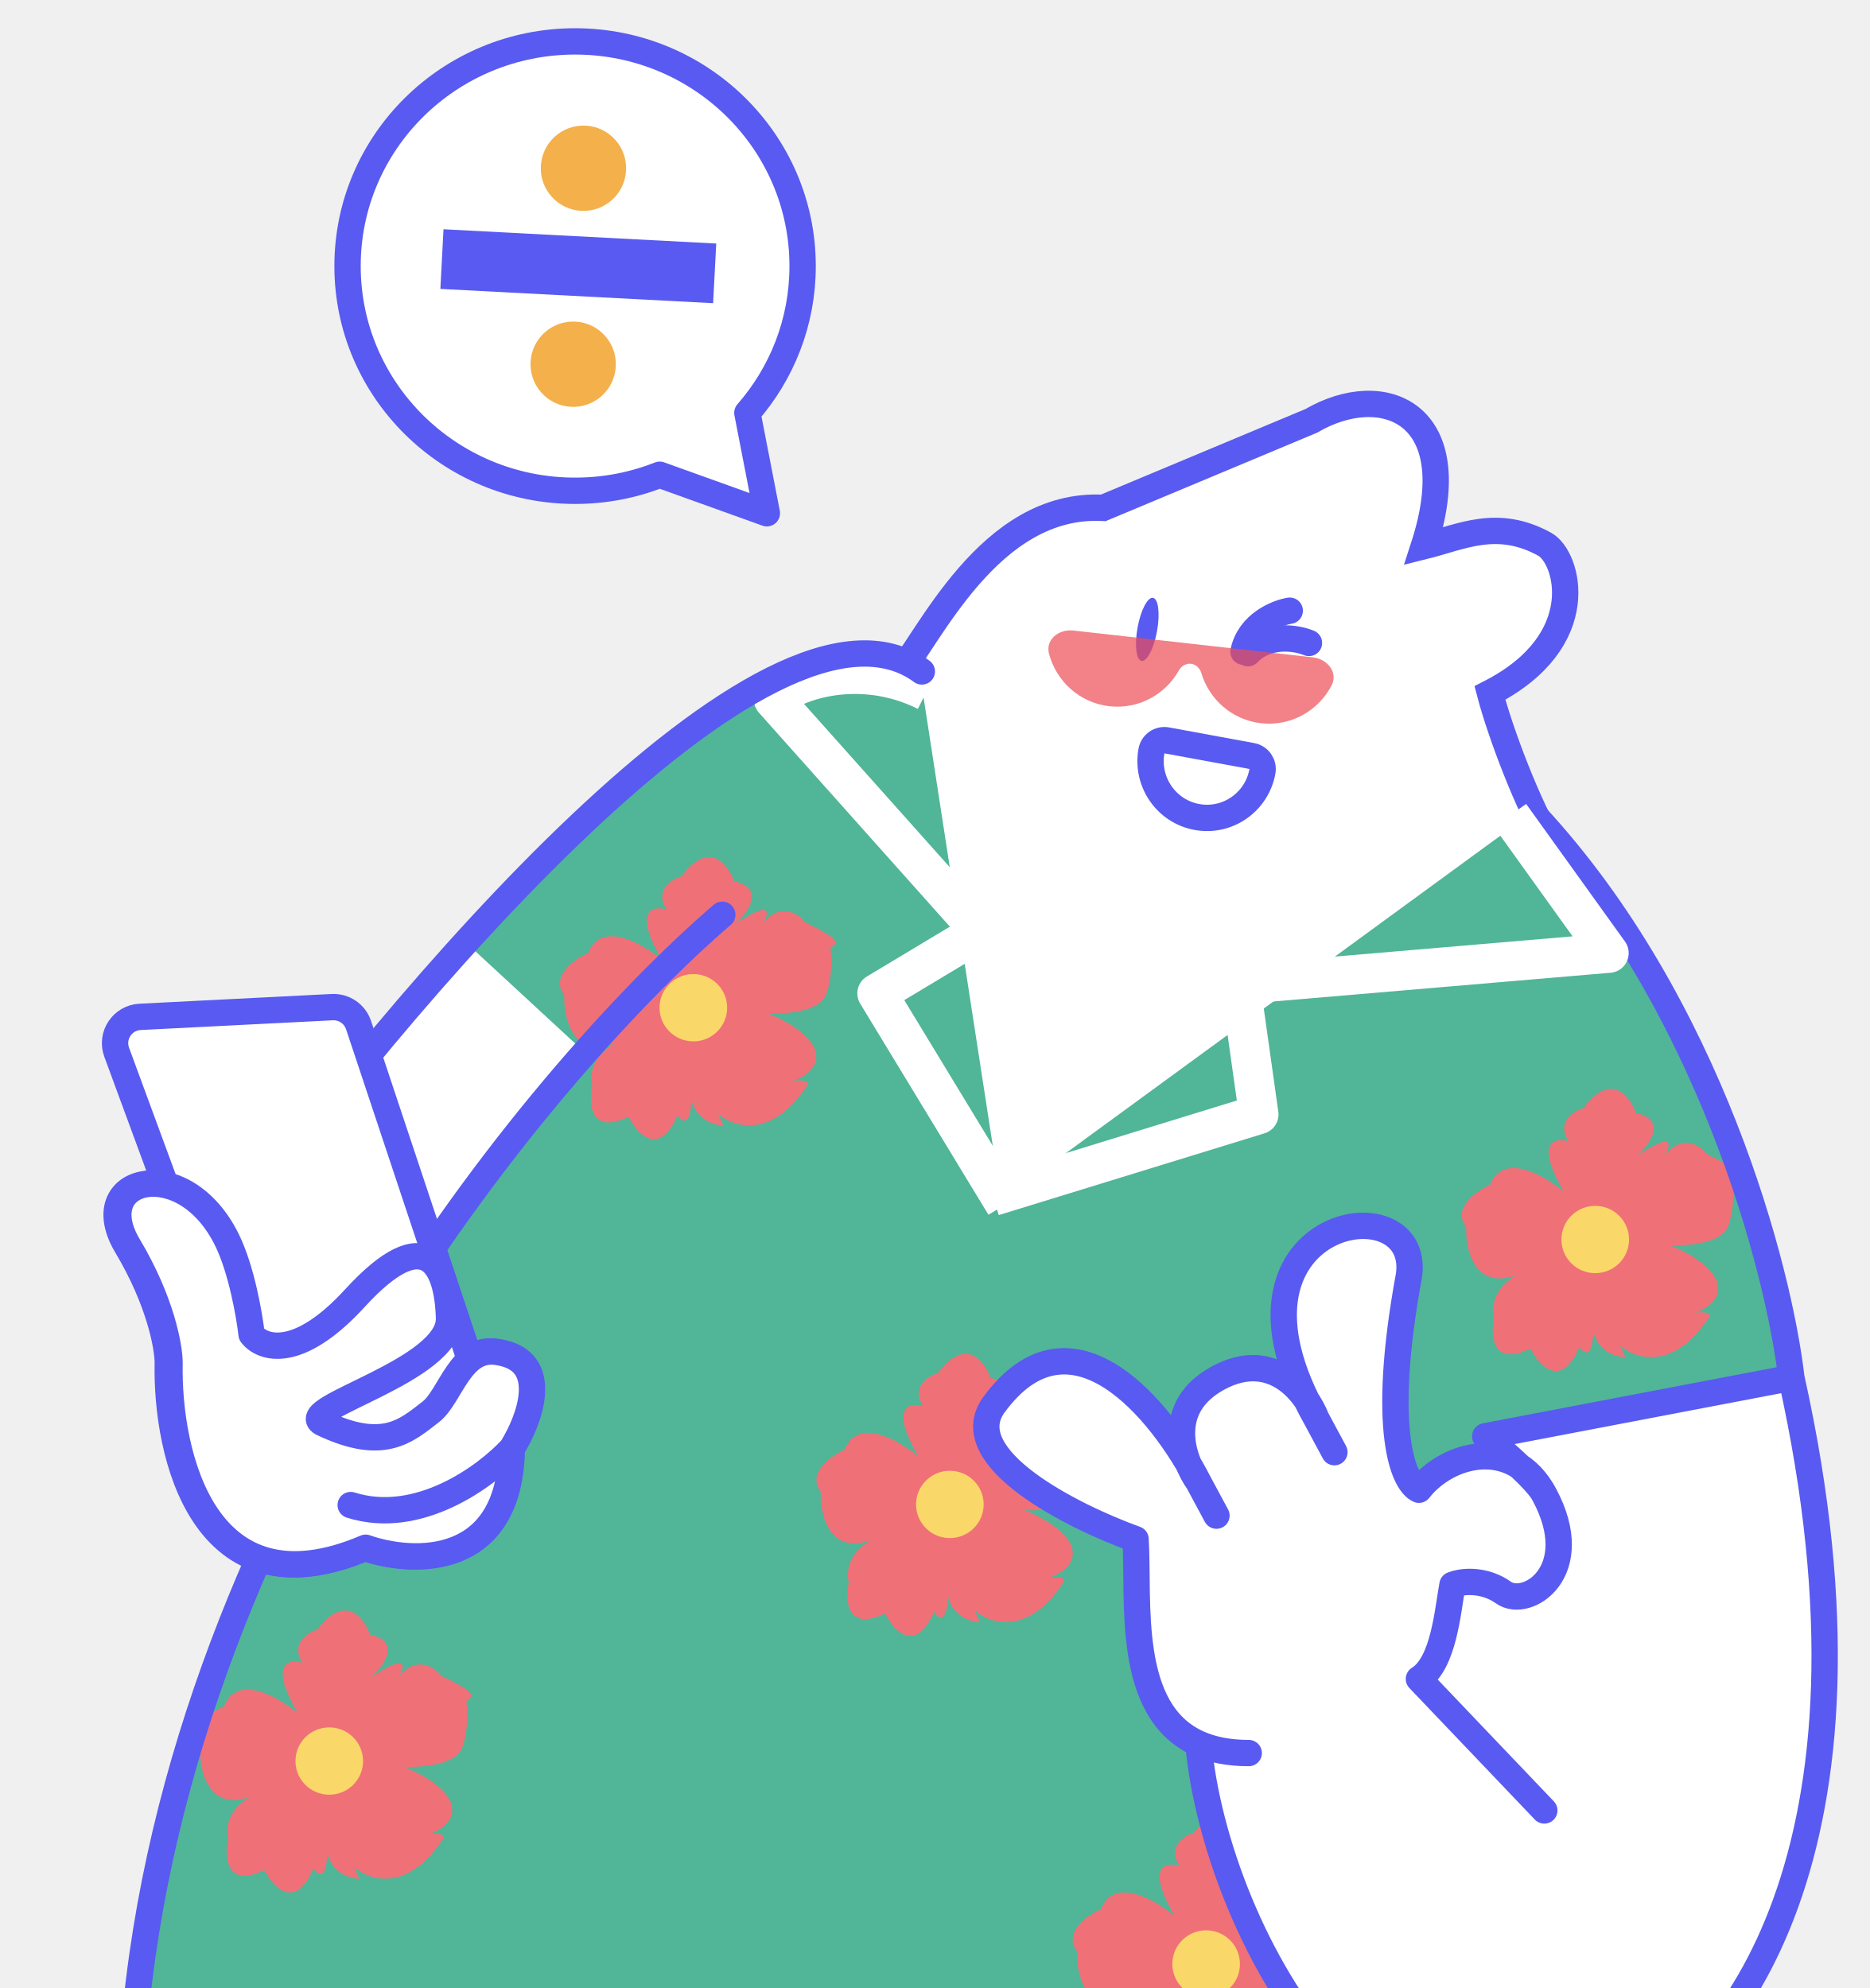
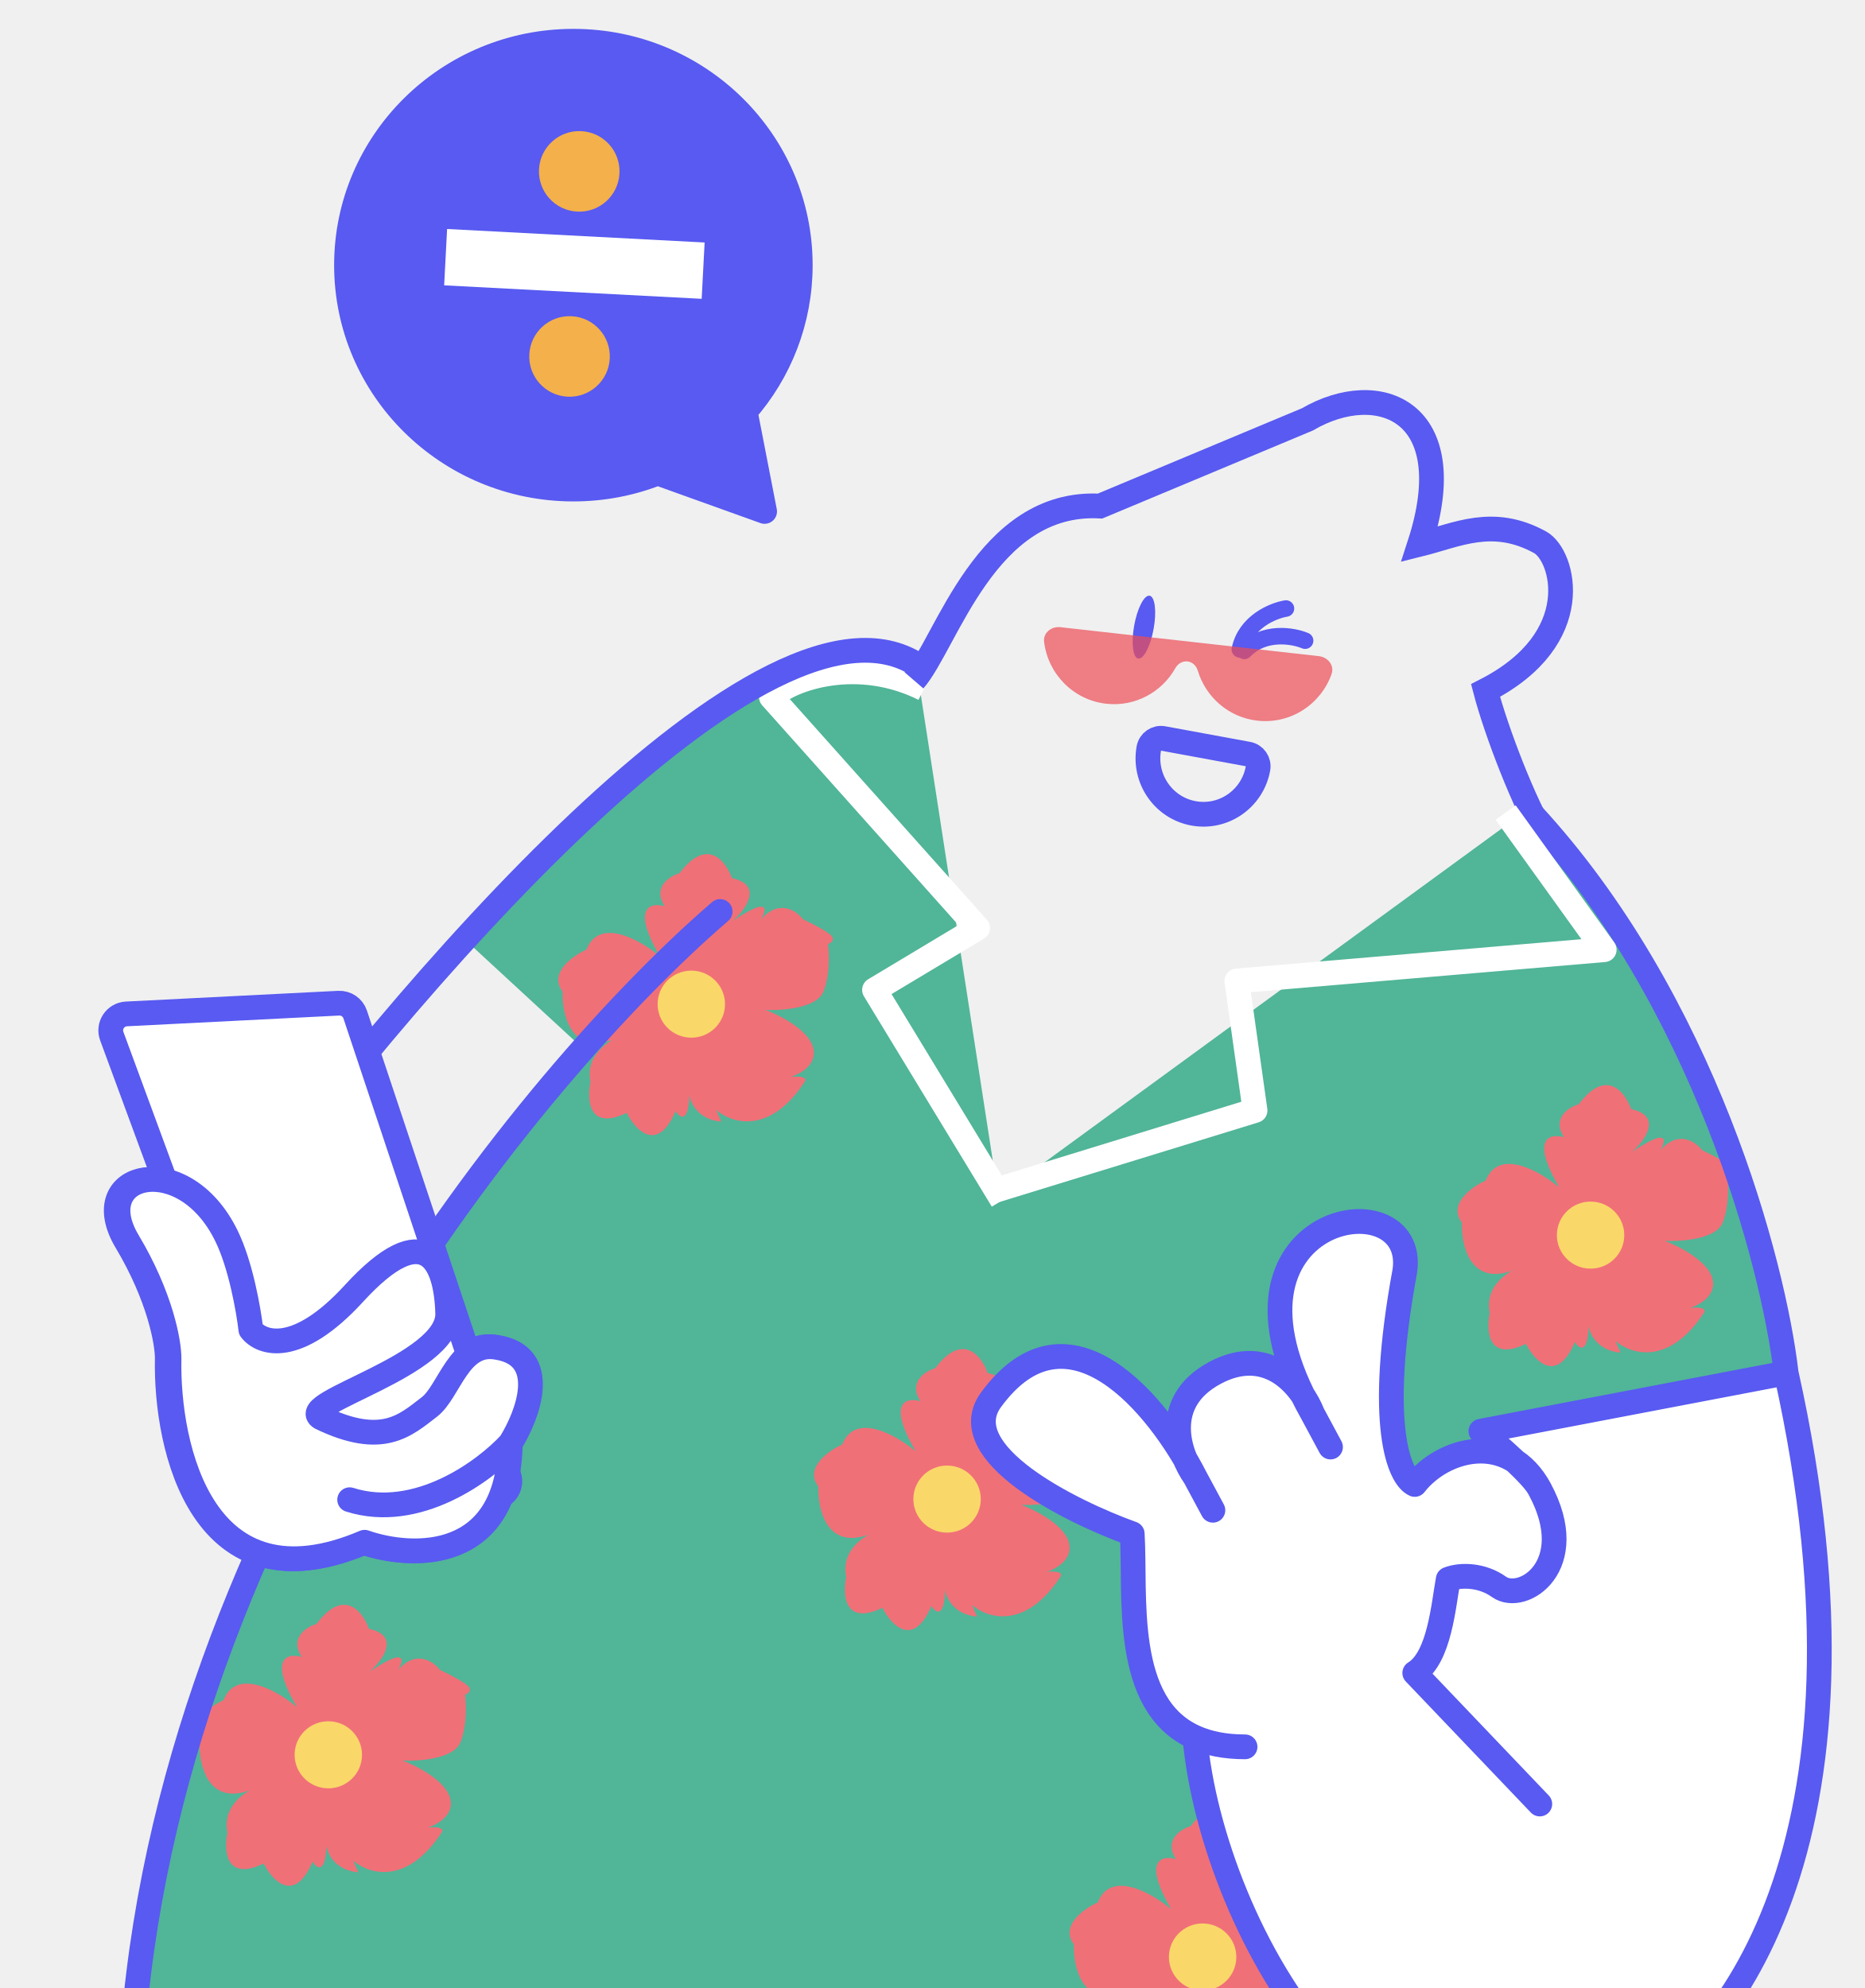
- <svg xmlns="http://www.w3.org/2000/svg" width="142" height="151" viewBox="0 0 142 151" fill="none">
-   <path d="M83.78 38.575C75.082 38.11 70.496 48.6 68.001 51.5L74.501 94.5L117.811 64.136C116.059 61.307 113.919 55.63 113.139 52.635C120.894 48.668 119.09 42.321 117.294 41.335C113.676 39.348 110.967 40.786 108.118 41.492C111.423 31.313 105.008 28.79 99.566 31.97L83.78 38.575Z" fill="white" stroke="#585AF1" stroke-width="2" />
-   <path d="M12.741 103.544C12.747 102.328 12.13 98.843 9.615 94.629C6.472 89.36 13.87 87.543 17.114 94.206C30.005 76.219 58.439 42.448 70 51L32 95.476C33.384 95.847 33.906 97.904 33.964 100.123C34.068 104.118 22.353 106.931 24.306 108.066C28.986 110.324 30.732 108.66 32.572 107.244C34.101 106.068 34.81 102.167 37.72 102.706C41.786 103.359 40.088 107.856 38.731 110.023C38.602 119.119 31.28 118.838 27.635 117.56C15.371 122.803 12.596 110.4 12.741 103.544Z" fill="white" />
-   <path d="M76.028 91.174L70.059 52.503C63.022 42.191 44.298 61.202 35.816 71.996L43.984 79.541C19.48 107.523 11.626 137.18 10.055 153.424H99.59L107.758 128.272L112.471 110.037L136.033 104.378C132.514 79.73 120.953 66.022 115.612 62.249L76.028 91.174Z" fill="#51B598" />
-   <path d="M83.604 145.015C84.595 142.493 87.75 144.313 89.203 145.538C86.968 141.73 88.512 141.403 89.563 141.715C88.613 140.255 89.918 139.427 90.69 139.196C92.795 136.393 94.228 138.277 94.682 139.569C97.1 140.096 95.728 141.97 94.739 142.842C97.556 140.92 97.35 141.961 96.895 142.722C98.258 141.136 99.591 142.046 100.087 142.7C100.755 143.012 102.136 143.716 102.315 144.033C102.494 144.35 102.18 144.538 102.001 144.593C102.095 145.262 102.158 146.921 101.661 148.203C101.163 149.485 98.506 149.676 97.239 149.611C98.267 149.993 100.426 151.087 100.846 152.412C101.265 153.737 99.899 154.502 99.164 154.719C100.304 154.611 100.348 154.919 100.228 155.086C97.538 159.205 94.613 158.239 93.487 157.241L93.874 158.134C92.09 157.967 91.516 156.7 91.452 156.086C91.368 158.307 90.711 157.838 90.394 157.327C88.999 160.581 87.329 158.772 86.668 157.46C83.774 158.861 83.622 156.479 83.908 155.113C83.574 153.486 84.646 152.425 85.613 151.883C82.449 153.025 81.731 150.004 81.786 148.219C80.707 146.79 82.549 145.487 83.604 145.015Z" fill="#F07078" />
-   <ellipse rx="2.567" ry="2.556" transform="matrix(0.995654 0.0931251 -0.0938112 0.99559 91.5892 149.175)" fill="#FAD769" />
-   <path d="M17.018 129.602C18.009 127.081 21.164 128.9 22.617 130.125C20.382 126.317 21.926 125.99 22.977 126.303C22.027 124.842 23.332 124.015 24.104 123.783C26.209 120.981 27.642 122.864 28.096 124.157C30.515 124.683 29.142 126.558 28.153 127.429C30.97 125.507 30.764 126.549 30.309 127.31C31.672 125.723 33.005 126.633 33.501 127.287C34.169 127.599 35.55 128.303 35.729 128.62C35.908 128.937 35.594 129.125 35.415 129.18C35.509 129.849 35.572 131.509 35.075 132.79C34.577 134.072 31.92 134.263 30.654 134.198C31.681 134.58 33.84 135.675 34.26 136.999C34.679 138.324 33.313 139.089 32.578 139.306C33.718 139.198 33.762 139.506 33.642 139.673C30.952 143.793 28.027 142.826 26.901 141.828L27.288 142.721C25.504 142.555 24.93 141.287 24.866 140.674C24.782 142.894 24.125 142.426 23.808 141.914C22.413 145.169 20.743 143.359 20.082 142.047C17.189 143.448 17.036 141.066 17.322 139.7C16.988 138.073 18.06 137.012 19.027 136.47C15.863 137.613 15.145 134.592 15.2 132.806C14.121 131.377 15.963 130.074 17.018 129.602Z" fill="#F07078" />
-   <ellipse rx="2.567" ry="2.556" transform="matrix(0.995654 0.0931254 -0.0938109 0.99559 25.0032 133.762)" fill="#FAD769" />
-   <path d="M64.143 110.109C65.134 107.588 68.289 109.408 69.742 110.633C67.507 106.824 69.051 106.498 70.102 106.81C69.152 105.35 70.457 104.522 71.229 104.291C73.334 101.488 74.767 103.372 75.221 104.664C77.64 105.19 76.267 107.065 75.278 107.937C78.095 106.015 77.889 107.056 77.434 107.817C78.797 106.231 80.13 107.141 80.626 107.794C81.294 108.107 82.675 108.811 82.854 109.128C83.033 109.444 82.719 109.633 82.54 109.687C82.634 110.357 82.697 112.016 82.2 113.298C81.702 114.58 79.045 114.771 77.778 114.706C78.806 115.087 80.966 116.182 81.385 117.507C81.804 118.832 80.438 119.597 79.703 119.814C80.843 119.706 80.887 120.014 80.767 120.181C78.077 124.3 75.153 123.334 74.026 122.336L74.413 123.229C72.629 123.062 72.055 121.794 71.991 121.181C71.907 123.402 71.25 122.933 70.933 122.421C69.538 125.676 67.868 123.867 67.207 122.555C64.314 123.956 64.161 121.574 64.447 120.208C64.113 118.581 65.185 117.519 66.152 116.978C62.988 118.12 62.27 115.099 62.325 113.314C61.246 111.885 63.088 110.582 64.143 110.109Z" fill="#F07078" />
-   <ellipse rx="2.567" ry="2.556" transform="matrix(0.995654 0.093125 -0.0938113 0.99559 72.1282 114.27)" fill="#FAD769" />
-   <path d="M44.665 72.382C45.656 69.861 48.81 71.681 50.264 72.906C48.029 69.097 49.572 68.77 50.624 69.083C49.674 67.623 50.979 66.795 51.75 66.564C53.855 63.761 55.289 65.645 55.742 66.937C58.161 67.463 56.788 69.338 55.8 70.21C58.617 68.288 58.411 69.329 57.955 70.09C59.318 68.503 60.651 69.414 61.148 70.067C61.816 70.38 63.196 71.084 63.376 71.4C63.555 71.717 63.241 71.906 63.061 71.96C63.155 72.63 63.218 74.289 62.721 75.571C62.224 76.853 59.566 77.043 58.3 76.978C59.327 77.36 61.487 78.455 61.906 79.78C62.325 81.104 60.96 81.869 60.224 82.086C61.364 81.979 61.408 82.286 61.288 82.454C58.599 86.573 55.674 85.607 54.548 84.609L54.934 85.502C53.151 85.335 52.577 84.067 52.512 83.454C52.429 85.674 51.772 85.206 51.454 84.694C50.059 87.949 48.389 86.139 47.728 84.828C44.835 86.228 44.683 83.847 44.968 82.481C44.635 80.853 45.707 79.792 46.674 79.25C43.51 80.393 42.791 77.372 42.846 75.587C41.768 74.157 43.609 72.855 44.665 72.382Z" fill="#F07078" />
-   <ellipse rx="2.567" ry="2.556" transform="matrix(0.995654 0.093125 -0.0938112 0.99559 52.6497 76.5425)" fill="#FAD769" />
-   <path d="M113.151 89.988C114.142 87.467 117.297 89.287 118.75 90.512C116.515 86.703 118.059 86.376 119.11 86.689C118.16 85.229 119.465 84.401 120.237 84.17C122.342 81.367 123.775 83.251 124.228 84.543C126.647 85.069 125.275 86.944 124.286 87.816C127.103 85.894 126.897 86.935 126.442 87.696C127.805 86.109 129.138 87.02 129.634 87.673C130.302 87.986 131.683 88.69 131.862 89.006C132.041 89.323 131.727 89.512 131.548 89.566C131.641 90.236 131.705 91.895 131.207 93.177C130.71 94.459 128.053 94.649 126.786 94.585C127.814 94.966 129.973 96.061 130.392 97.386C130.812 98.71 129.446 99.475 128.711 99.692C129.851 99.585 129.895 99.892 129.774 100.06C127.085 104.179 124.16 103.213 123.034 102.215L123.421 103.108C121.637 102.941 121.063 101.673 120.999 101.06C120.915 103.281 120.258 102.812 119.94 102.3C118.546 105.555 116.875 103.745 116.215 102.434C113.321 103.834 113.169 101.453 113.455 100.087C113.121 98.46 114.193 97.398 115.16 96.856C111.996 97.999 111.278 94.978 111.333 93.193C110.254 91.763 112.096 90.461 113.151 89.988Z" fill="#F07078" />
-   <ellipse rx="2.567" ry="2.556" transform="matrix(0.995654 0.093125 -0.0938113 0.99559 121.136 94.1487)" fill="#FAD769" />
-   <path d="M76.341 91.489L66.602 75.455L74.456 70.739L58.748 53.133C60.319 51.665 65.345 49.989 70.372 52.504" stroke="white" stroke-width="3" stroke-linejoin="round" />
-   <ellipse rx="0.751" ry="2.434" transform="matrix(-0.984347 -0.176241 -0.178671 0.983909 87.1207 47.8038)" fill="#585AF1" />
-   <path d="M99.397 48.836C98.473 48.451 96.254 48.067 94.768 49.617" stroke="#585AF1" stroke-width="2" stroke-linecap="round" />
-   <path d="M97.938 46.385C96.95 46.548 94.865 47.399 94.425 49.5" stroke="#585AF1" stroke-width="2" stroke-linecap="round" />
-   <path d="M54.847 69.481C40.605 81.742 11.681 116.64 9.922 158.14" stroke="#585AF1" stroke-width="2" stroke-linecap="round" />
-   <path d="M95.863 58.589C95.962 58.046 95.601 57.524 95.058 57.424L88.6 56.236C88.057 56.136 87.537 56.495 87.438 57.039C87.016 59.373 88.55 61.625 90.884 62.054C93.217 62.484 95.441 60.924 95.863 58.589Z" stroke="#585AF1" stroke-width="2" stroke-linecap="round" stroke-linejoin="round" />
-   <path opacity="0.7" fill-rule="evenodd" clip-rule="evenodd" d="M90.436 50.417C90.058 50.375 89.703 50.592 89.518 50.924C88.493 52.755 86.454 53.89 84.251 53.643C81.987 53.39 80.209 51.749 79.658 49.654C79.376 48.585 80.402 47.769 81.5 47.892L88.043 48.625C88.044 48.625 88.044 48.625 88.044 48.625C88.044 48.625 88.044 48.625 88.044 48.625L95.187 49.426C95.187 49.426 95.187 49.426 95.187 49.426C95.187 49.426 95.187 49.426 95.187 49.426L99.703 49.932C100.801 50.055 101.624 51.078 101.117 52.059C100.123 53.981 98.031 55.188 95.767 54.934C93.564 54.687 91.822 53.128 91.221 51.114C91.112 50.749 90.814 50.46 90.436 50.417Z" fill="#EC4C56" />
-   <path d="M107.747 113.154C109.454 110.971 112.854 109.708 115.397 111.387C114.483 110.521 113.449 109.637 112.784 109.095L136.031 104.654C144.074 140.84 131.006 156.525 123.467 159.843C105.59 171.125 92.309 147.054 91.002 132.433C85.45 129.947 86.514 121.626 86.23 116.912C81.457 115.191 72.617 110.749 75.44 106.746C80.882 99.254 87.166 105.939 90.26 111.215C89.443 109.251 89.264 106.407 92.523 104.654C95.768 102.908 98.034 104.604 99.225 106.361C92.376 92.381 107.977 89.894 106.992 96.87C104.815 108.688 106.588 112.65 107.747 113.154Z" fill="white" />
-   <path d="M117.269 113.521C120.412 119.372 115.955 122.246 114.161 120.961C112.891 120.051 111.276 119.999 110.295 120.378C109.932 122.348 109.637 126.359 107.747 127.524L117.269 137.514M117.269 113.521C114.881 109.075 109.931 110.363 107.747 113.154C106.588 112.65 104.815 108.688 106.992 96.87C108.009 89.669 91.351 92.552 99.96 107.751M117.269 113.521C116.813 112.535 114.089 110.159 112.784 109.095L136.031 104.654M99.96 107.751C99.203 105.792 96.657 102.43 92.523 104.654C88.389 106.878 89.787 110.858 91.002 112.57M99.96 107.751L101.33 110.302M91.002 112.57C88.282 107.231 81.362 98.592 75.44 106.746C72.617 110.749 81.457 115.191 86.23 116.912C86.514 121.626 85.45 129.947 91.002 132.433M91.002 112.57L92.373 115.121M94.822 133.155C93.288 133.155 92.031 132.894 91.002 132.433M91.002 132.433C92.309 147.054 105.59 171.125 123.467 159.843C131.006 156.525 144.074 140.84 136.031 104.654M136.031 104.654C135.07 96.388 129.829 76.272 116.554 61.936" stroke="#585AF1" stroke-width="2" stroke-linecap="round" stroke-linejoin="round" />
-   <path d="M9.615 94.629C12.13 98.843 12.747 102.328 12.741 103.544C12.596 110.4 15.371 122.803 27.635 117.56C31.28 118.838 38.602 119.119 38.731 110.023C40.088 107.856 41.786 103.359 37.72 102.706C34.81 102.167 34.101 106.068 32.572 107.244C30.732 108.66 28.986 110.324 24.306 108.066C22.353 106.931 34.068 104.118 33.964 100.123C33.859 96.129 32.255 92.661 26.82 98.601C22.472 103.352 19.777 102.417 18.973 101.356C18.807 99.897 18.203 96.425 17.114 94.206C13.87 87.543 6.472 89.36 9.615 94.629Z" fill="white" />
-   <path d="M17.114 94.206C13.87 87.543 6.472 89.36 9.615 94.629C12.13 98.843 12.747 102.328 12.741 103.544C12.596 110.4 15.371 122.803 27.635 117.56C31.28 118.838 38.602 119.119 38.731 110.023M17.114 94.206C18.203 96.425 18.807 99.897 18.973 101.356C19.777 102.417 22.472 103.352 26.82 98.601C32.255 92.661 33.859 96.129 33.964 100.123C34.068 104.118 22.353 106.931 24.306 108.066C28.986 110.324 30.732 108.66 32.572 107.244C34.101 106.068 34.81 102.167 37.72 102.706C41.786 103.359 40.088 107.856 38.731 110.023M17.114 94.206C30.005 76.219 58.439 42.448 70 51M38.731 110.023C36.792 112.134 31.632 115.949 26.498 114.318" stroke="#585AF1" stroke-width="2" stroke-linecap="round" stroke-linejoin="round" />
-   <path d="M20.601 111.816L8.861 79.925C8.395 78.659 9.29 77.305 10.637 77.237L25.229 76.498C26.126 76.453 26.944 77.011 27.228 77.864L38.413 111.463C38.863 112.813 37.798 114.188 36.378 114.09L22.34 113.12C21.554 113.066 20.873 112.555 20.601 111.816Z" fill="white" stroke="#585AF1" stroke-width="2" />
-   <path d="M9.748 94.628C12.262 98.843 12.879 102.328 12.874 103.544C12.729 110.4 15.504 122.802 27.767 117.56C31.413 118.838 38.735 119.119 38.863 110.023C40.221 107.856 41.919 103.358 37.853 102.705C34.943 102.167 34.233 106.068 32.705 107.244C30.865 108.659 29.119 110.324 24.439 108.066C22.486 106.931 34.201 104.118 34.096 100.123C33.992 96.129 32.387 92.661 26.953 98.6C22.605 103.352 19.909 102.417 19.105 101.356C18.939 99.897 18.335 96.424 17.247 94.206C14.003 87.542 6.605 89.36 9.748 94.628Z" fill="white" />
-   <path d="M38.863 110.023C38.735 119.119 31.413 118.838 27.767 117.56C15.504 122.802 12.729 110.4 12.874 103.544C12.879 102.328 12.262 98.843 9.748 94.628C6.605 89.36 14.003 87.542 17.247 94.206C18.335 96.424 18.939 99.897 19.105 101.356C19.909 102.417 22.605 103.352 26.953 98.6C32.387 92.661 33.992 96.129 34.096 100.123C34.201 104.118 22.486 106.931 24.439 108.066C29.119 110.324 30.865 108.659 32.705 107.244C34.233 106.068 34.943 102.167 37.853 102.705C41.919 103.358 40.221 107.856 38.863 110.023ZM38.863 110.023C36.925 112.134 31.765 115.949 26.631 114.318" stroke="#585AF1" stroke-width="2" stroke-linecap="round" stroke-linejoin="round" />
-   <path d="M43.669 37.278C34.127 37.278 26.391 29.637 26.391 20.211C26.391 10.785 34.127 3.144 43.669 3.144C53.212 3.144 60.948 10.785 60.948 20.211C60.948 24.473 59.367 28.37 56.752 31.36L58.233 38.985L50.095 36.059C48.109 36.846 45.94 37.278 43.669 37.278Z" fill="white" stroke="#585AF1" stroke-width="2" stroke-linejoin="round" />
-   <ellipse cx="44.305" cy="12.779" rx="3.24" ry="3.24" transform="rotate(3 44.3047 12.7786)" fill="#F4B04A" />
-   <ellipse cx="43.525" cy="27.664" rx="3.24" ry="3.24" transform="rotate(3 43.5254 27.6643)" fill="#F4B04A" />
-   <path fill-rule="evenodd" clip-rule="evenodd" d="M54.151 23.029L33.44 21.944L33.678 17.414L54.388 18.499L54.151 23.029Z" fill="#585AF1" />
-   <path d="M114.669 61.937L122.177 72.391L94.195 74.775L95.584 84.647L75.399 90.86" stroke="white" stroke-width="3" stroke-linejoin="round" />
+ <svg xmlns="http://www.w3.org/2000/svg" width="226" height="241" viewBox="0 0 226 241" fill="none">
+   <path d="M121 145L111.5 83.499C100.3 67.099 70.5 97.333 57 114.499L70 126.499C31 171 18.5 218.166 16 243.999H158.5L171.5 203.999L179 174.999L216.5 165.999C210.9 126.799 192.5 104.999 184 98.999L121 145Z" fill="#51B598" />
+   <path d="M133.06 230.625C134.637 226.616 139.658 229.51 141.971 231.458C138.414 225.401 140.871 224.881 142.544 225.378C141.032 223.056 143.109 221.74 144.337 221.372C147.687 216.914 149.969 219.91 150.69 221.966C154.54 222.802 152.356 225.784 150.782 227.171C155.265 224.114 154.937 225.77 154.213 226.98C156.382 224.457 158.504 225.905 159.294 226.944C160.357 227.441 162.554 228.56 162.839 229.064C163.125 229.568 162.625 229.868 162.339 229.954C162.488 231.019 162.589 233.658 161.798 235.697C161.006 237.735 156.777 238.038 154.761 237.935C156.396 238.542 159.834 240.283 160.501 242.39C161.168 244.497 158.994 245.714 157.824 246.059C159.638 245.887 159.708 246.377 159.517 246.643C155.237 253.194 150.582 251.657 148.789 250.07L149.404 251.49C146.566 251.225 145.652 249.209 145.55 248.234C145.417 251.765 144.371 251.02 143.866 250.206C141.646 255.382 138.988 252.504 137.936 250.418C133.331 252.646 133.089 248.858 133.543 246.686C133.012 244.098 134.718 242.41 136.257 241.548C131.222 243.366 130.078 238.561 130.166 235.722C128.449 233.449 131.38 231.377 133.06 230.625Z" fill="#F07078" />
+   <ellipse rx="4.085" ry="4.065" transform="matrix(0.995661 0.0930561 -0.0938807 0.995584 145.77 237.242)" fill="#FAD769" />
+   <path d="M27.086 206.114C28.662 202.104 33.683 204.998 35.996 206.947C32.439 200.89 34.897 200.37 36.57 200.867C35.057 198.545 37.135 197.228 38.363 196.86C41.713 192.403 43.994 195.399 44.716 197.454C48.566 198.291 46.381 201.273 44.808 202.659C49.291 199.602 48.963 201.258 48.238 202.468C50.407 199.945 52.529 201.393 53.319 202.432C54.382 202.929 56.579 204.049 56.865 204.552C57.15 205.056 56.65 205.356 56.364 205.443C56.514 206.507 56.615 209.146 55.823 211.185C55.032 213.223 50.802 213.527 48.787 213.424C50.422 214.031 53.859 215.772 54.526 217.878C55.193 219.985 53.02 221.202 51.849 221.547C53.663 221.376 53.734 221.865 53.542 222.131C49.262 228.682 44.607 227.145 42.815 225.558L43.43 226.979C40.592 226.713 39.677 224.697 39.575 223.722C39.442 227.253 38.397 226.508 37.891 225.694C35.672 230.871 33.013 227.993 31.961 225.907C27.356 228.134 27.114 224.346 27.569 222.174C27.038 219.586 28.744 217.898 30.283 217.037C25.247 218.854 24.104 214.049 24.191 211.21C22.474 208.937 25.405 206.865 27.086 206.114Z" fill="#F07078" />
+   <ellipse rx="4.085" ry="4.065" transform="matrix(0.995661 0.0930561 -0.0938807 0.995584 39.795 212.73)" fill="#FAD769" />
+   <path d="M102.086 175.114C103.662 171.104 108.683 173.998 110.996 175.947C107.439 169.89 109.896 169.37 111.57 169.867C110.057 167.545 112.135 166.228 113.363 165.86C116.713 161.403 118.994 164.399 119.716 166.454C123.566 167.291 121.381 170.273 119.808 171.659C124.291 168.602 123.963 170.258 123.238 171.468C125.407 168.945 127.529 170.393 128.319 171.432C129.382 171.929 131.579 173.049 131.865 173.552C132.15 174.056 131.65 174.356 131.364 174.443C131.514 175.507 131.615 178.146 130.823 180.185C130.031 182.223 125.802 182.527 123.787 182.424C125.422 183.031 128.859 184.772 129.526 186.878C130.193 188.985 128.02 190.202 126.849 190.547C128.663 190.376 128.734 190.865 128.542 191.131C124.262 197.682 119.607 196.145 117.815 194.558L118.43 195.979C115.592 195.713 114.677 193.697 114.575 192.722C114.442 196.253 113.397 195.508 112.891 194.694C110.672 199.871 108.013 196.993 106.961 194.907C102.356 197.134 102.114 193.346 102.569 191.174C102.038 188.586 103.744 186.898 105.283 186.037C100.247 187.854 99.104 183.049 99.191 180.21C97.475 177.937 100.405 175.865 102.086 175.114Z" fill="#F07078" />
+   <ellipse rx="4.085" ry="4.065" transform="matrix(0.995661 0.0930561 -0.0938807 0.995584 114.795 181.73)" fill="#FAD769" />
+   <path d="M71.086 115.114C72.662 111.104 77.683 113.998 79.996 115.947C76.439 109.89 78.897 109.37 80.57 109.867C79.057 107.545 81.135 106.228 82.363 105.86C85.713 101.403 87.994 104.399 88.716 106.454C92.566 107.291 90.381 110.273 88.808 111.659C93.291 108.602 92.963 110.258 92.238 111.468C94.407 108.945 96.529 110.393 97.319 111.432C98.382 111.929 100.579 113.049 100.865 113.552C101.15 114.056 100.65 114.356 100.364 114.443C100.514 115.507 100.615 118.146 99.823 120.185C99.031 122.223 94.802 122.527 92.787 122.424C94.422 123.031 97.859 124.772 98.526 126.878C99.193 128.985 97.019 130.202 95.849 130.547C97.663 130.376 97.734 130.865 97.542 131.131C93.262 137.682 88.607 136.145 86.815 134.558L87.43 135.979C84.592 135.713 83.677 133.697 83.575 132.722C83.442 136.253 82.397 135.508 81.891 134.694C79.671 139.871 77.013 136.993 75.961 134.907C71.356 137.134 71.114 133.346 71.569 131.174C71.038 128.586 72.744 126.898 74.283 126.037C69.247 127.854 68.104 123.049 68.191 120.21C66.475 117.937 69.406 115.865 71.086 115.114Z" fill="#F07078" />
+   <ellipse rx="4.085" ry="4.065" transform="matrix(0.995661 0.0930561 -0.0938807 0.995584 83.795 121.73)" fill="#FAD769" />
+   <path d="M180.086 143.114C181.662 139.104 186.683 141.998 188.996 143.947C185.439 137.89 187.896 137.37 189.57 137.867C188.057 135.545 190.135 134.228 191.363 133.86C194.713 129.403 196.994 132.399 197.716 134.454C201.566 135.291 199.381 138.273 197.808 139.659C202.291 136.602 201.963 138.258 201.238 139.468C203.407 136.945 205.529 138.393 206.319 139.432C207.382 139.929 209.579 141.049 209.865 141.552C210.15 142.056 209.65 142.356 209.364 142.443C209.514 143.507 209.615 146.146 208.823 148.185C208.031 150.223 203.802 150.527 201.787 150.424C203.422 151.031 206.859 152.772 207.526 154.878C208.193 156.985 206.02 158.202 204.849 158.547C206.663 158.376 206.734 158.865 206.542 159.131C202.262 165.682 197.607 164.145 195.815 162.558L196.43 163.979C193.592 163.713 192.677 161.697 192.575 160.722C192.442 164.253 191.397 163.508 190.891 162.694C188.672 167.871 186.013 164.993 184.961 162.907C180.356 165.134 180.114 161.346 180.569 159.174C180.038 156.586 181.744 154.898 183.283 154.037C178.247 155.854 177.104 151.049 177.191 148.21C175.474 145.937 178.405 143.865 180.086 143.114Z" fill="#F07078" />
+   <ellipse rx="4.085" ry="4.065" transform="matrix(0.995661 0.0930561 -0.0938807 0.995584 192.795 149.73)" fill="#FAD769" />
+   <path d="M121.5 145.5L106 120L118.5 112.5L93.5 84.5C96 82.167 104 79.5 112 83.5" stroke="white" stroke-width="3" stroke-linejoin="round" />
+   <ellipse rx="1.195" ry="3.871" transform="matrix(-0.98437 -0.176113 -0.178802 0.983885 138.655 76.0254)" fill="#585AF1" />
+   <path d="M158.194 77.667C156.724 77.054 153.192 76.444 150.827 78.908" stroke="#585AF1" stroke-width="2" stroke-linecap="round" />
+   <path d="M155.873 73.769C154.301 74.028 150.982 75.382 150.282 78.724" stroke="#585AF1" stroke-width="2" stroke-linecap="round" />
+   <path d="M87.289 110.5C64.622 130 18.589 185.5 15.789 251.5" stroke="#585AF1" stroke-width="3" stroke-linecap="round" />
+   <path d="M110.789 82.481C114.76 77.87 119.494 60.608 133.338 61.348L158.463 50.844C167.123 45.786 177.333 49.799 172.073 65.987C176.606 64.864 180.918 62.578 186.677 65.738C189.535 67.306 192.406 77.4 180.064 83.708C181.306 88.472 184.711 97.5 187.5 102" stroke="#585AF1" stroke-width="3" />
+   <path d="M152.48 93.161C152.627 92.346 152.087 91.564 151.272 91.414L140.994 89.524C140.179 89.374 139.399 89.913 139.251 90.729C138.588 94.394 140.998 97.926 144.661 98.6C148.324 99.273 151.816 96.827 152.48 93.161Z" stroke="#585AF1" stroke-width="3" stroke-linecap="round" stroke-linejoin="round" />
+   <path opacity="0.7" fill-rule="evenodd" clip-rule="evenodd" d="M151.495 78.605C151.495 78.605 151.495 78.605 151.495 78.605L140.126 77.332C140.125 77.332 140.125 77.332 140.125 77.332C140.125 77.332 140.125 77.332 140.125 77.332L128.535 76.034C127.437 75.911 126.424 76.711 126.557 77.808C127.024 81.679 130.077 84.863 134.089 85.312C137.595 85.705 140.84 83.9 142.471 80.988C142.767 80.46 143.33 80.115 143.932 80.182C144.534 80.249 145.009 80.711 145.182 81.291C146.139 84.493 148.912 86.972 152.417 87.365C156.43 87.814 160.102 85.383 161.401 81.71C161.769 80.669 160.955 79.665 159.858 79.542L151.495 78.605C151.495 78.605 151.495 78.605 151.495 78.605Z" fill="#EC4C56" />
+   <path d="M171.484 179.956C174.202 176.484 179.613 174.475 183.66 177.146C182.205 175.768 180.56 174.363 179.501 173.5L216.501 166.437C229.301 223.987 208.503 248.931 196.504 254.209C168.052 272.151 146.915 233.869 144.835 210.617C135.997 206.662 137.691 193.429 137.238 185.932C129.642 183.195 115.573 176.131 120.067 169.765C128.727 157.849 138.728 168.481 143.653 176.872C142.353 173.748 142.069 169.225 147.255 166.437C152.419 163.661 156.026 166.357 157.921 169.152C147.02 146.92 171.851 142.964 170.284 154.058C166.818 172.853 169.64 179.155 171.484 179.956Z" fill="white" />
+   <path d="M186.64 180.54C191.642 189.844 184.548 194.415 181.692 192.371C179.671 190.925 177.101 190.842 175.541 191.445C174.963 194.578 174.493 200.957 171.484 202.809L186.64 218.696M186.64 180.54C182.839 173.469 174.96 175.516 171.484 179.956C169.64 179.155 166.818 172.853 170.284 154.058C171.902 142.605 145.39 147.191 159.091 171.363M186.64 180.54C185.914 178.972 181.578 175.193 179.501 173.5L216.501 166.437M159.091 171.363C157.887 168.247 153.835 162.9 147.255 166.437C140.675 169.974 142.9 176.304 144.835 179.026M159.091 171.363L161.272 175.42M144.835 179.026C140.506 170.536 129.492 156.797 120.067 169.765C115.573 176.131 129.642 183.195 137.238 185.932C137.691 193.429 135.997 206.662 144.835 210.617M144.835 179.026L147.016 183.084M150.914 211.764C148.472 211.764 146.473 211.35 144.835 210.617M144.835 210.617C146.915 233.869 168.052 272.151 196.504 254.209C208.503 248.931 229.301 223.987 216.501 166.437M216.501 166.437C214.971 153.292 206.629 121.3 185.501 98.5" stroke="#585AF1" stroke-width="3" stroke-linecap="round" stroke-linejoin="round" />
+   <path d="M15.302 150.494C19.304 157.197 20.286 162.739 20.277 164.673C20.046 175.577 24.463 195.301 43.981 186.964C49.782 188.995 61.436 189.443 61.641 174.977C63.801 171.53 66.503 164.378 60.033 163.339C55.401 162.483 54.272 168.687 51.839 170.557C48.911 172.808 46.131 175.455 38.683 171.864C35.575 170.059 54.22 165.585 54.054 159.233C53.888 152.88 51.334 147.365 42.684 156.811C35.764 164.368 31.474 162.881 30.195 161.193C29.931 158.873 28.97 153.35 27.236 149.822C22.074 139.225 10.299 142.115 15.302 150.494Z" fill="white" />
+   <path d="M27.236 149.822C22.074 139.225 10.299 142.115 15.302 150.494C19.304 157.197 20.286 162.739 20.277 164.673C20.046 175.577 24.463 195.301 43.981 186.964C49.782 188.995 61.436 189.443 61.641 174.977M27.236 149.822C28.97 153.35 29.931 158.873 30.195 161.193C31.474 162.881 35.764 164.368 42.684 156.811C51.334 147.365 53.888 152.88 54.054 159.233C54.22 165.585 35.575 170.059 38.683 171.864C46.131 175.455 48.911 172.808 51.839 170.557C54.272 168.687 55.401 162.483 60.033 163.339C66.503 164.378 63.801 171.53 61.641 174.977M27.236 149.822C47.754 121.215 93.389 67.401 111.789 81.001M61.641 174.977C58.556 178.334 50.343 184.401 42.172 181.808" stroke="#585AF1" stroke-width="3" stroke-linecap="round" stroke-linejoin="round" />
+   <path d="M33.051 178.545L13.547 125.604C13.081 124.338 13.976 122.984 15.323 122.915L41.051 121.614C41.948 121.569 42.766 122.127 43.05 122.98L61.693 178.939C62.143 180.289 61.078 181.664 59.658 181.566L34.79 179.849C34.004 179.795 33.323 179.284 33.051 178.545Z" fill="white" stroke="#585AF1" stroke-width="3" />
+   <path d="M15.513 150.493C19.515 157.196 20.497 162.739 20.488 164.672C20.257 175.576 24.675 195.3 44.192 186.963C49.993 188.995 61.647 189.442 61.852 174.976C64.012 171.53 66.714 164.377 60.244 163.339C55.612 162.482 54.483 168.686 52.05 170.556C49.122 172.808 46.343 175.454 38.894 171.863C35.786 170.059 54.431 165.585 54.265 159.232C54.099 152.879 51.545 147.364 42.895 156.81C35.975 164.367 31.686 162.88 30.406 161.192C30.142 158.872 29.181 153.35 27.448 149.821C22.286 139.224 10.511 142.115 15.513 150.493Z" fill="white" />
+   <path d="M61.852 174.976C61.647 189.442 49.993 188.995 44.192 186.963C24.675 195.3 20.257 175.576 20.488 164.672C20.497 162.739 19.515 157.196 15.513 150.493C10.511 142.115 22.286 139.224 27.448 149.821C29.181 153.35 30.142 158.872 30.406 161.192C31.686 162.88 35.975 164.367 42.895 156.81C51.545 147.364 54.099 152.879 54.265 159.232C54.431 165.585 35.786 170.059 38.894 171.863C46.343 175.454 49.122 172.808 52.05 170.556C54.483 168.686 55.612 162.482 60.244 163.339C66.714 164.377 64.012 171.53 61.852 174.976ZM61.852 174.976C58.767 178.334 50.554 184.4 42.383 181.807" stroke="#585AF1" stroke-width="3" stroke-linecap="round" stroke-linejoin="round" />
+   <path d="M69.5 59.286C54.312 59.286 42 47.133 42 32.143C42 17.152 54.312 5 69.5 5C84.688 5 97 17.152 97 32.143C97 38.921 94.483 45.118 90.321 49.875L92.679 62L79.726 57.347C76.565 58.598 73.114 59.286 69.5 59.286Z" fill="#585AF1" stroke="#585AF1" stroke-width="3" stroke-linejoin="round" />
+   <ellipse cx="70.21" cy="20.776" rx="4.884" ry="4.884" transform="rotate(3 70.2096 20.7755)" fill="#F4B04A" />
+   <ellipse cx="69.034" cy="43.211" rx="4.884" ry="4.884" transform="rotate(3 69.0338 43.2112)" fill="#F4B04A" />
+   <path fill-rule="evenodd" clip-rule="evenodd" d="M85.05 36.225L53.836 34.59L54.193 27.761L85.408 29.397L85.05 36.225Z" fill="white" />
+   <path d="M182.499 98.502L194.448 115.128L149.914 118.919L152.125 134.619L120 144.5" stroke="white" stroke-width="3" stroke-linejoin="round" />
</svg>
